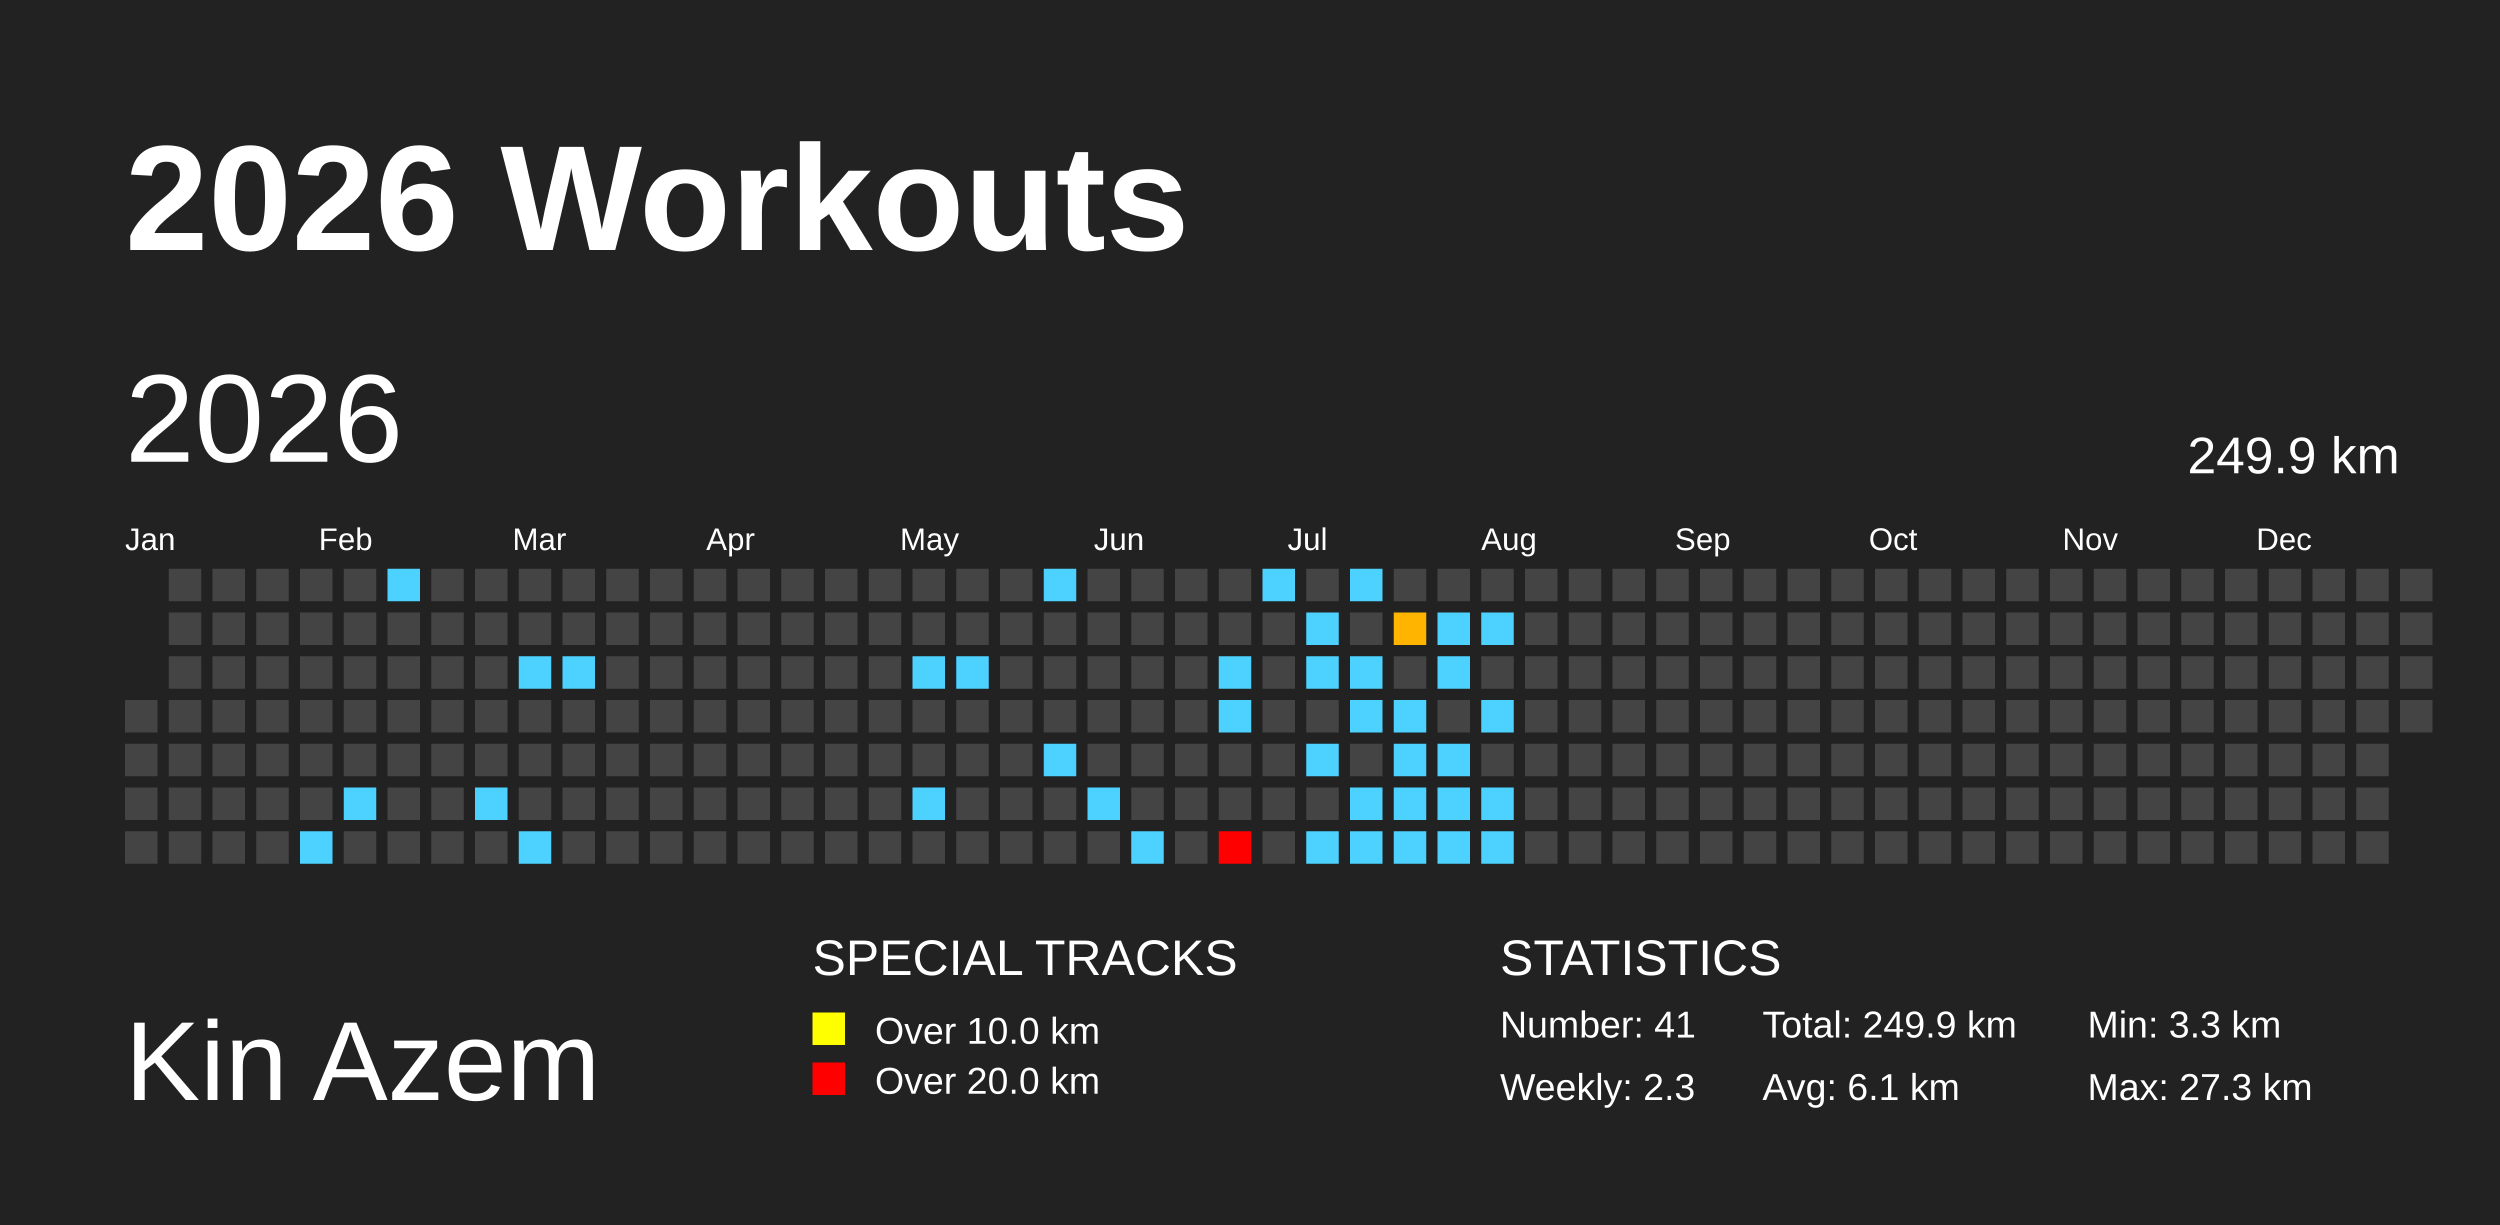
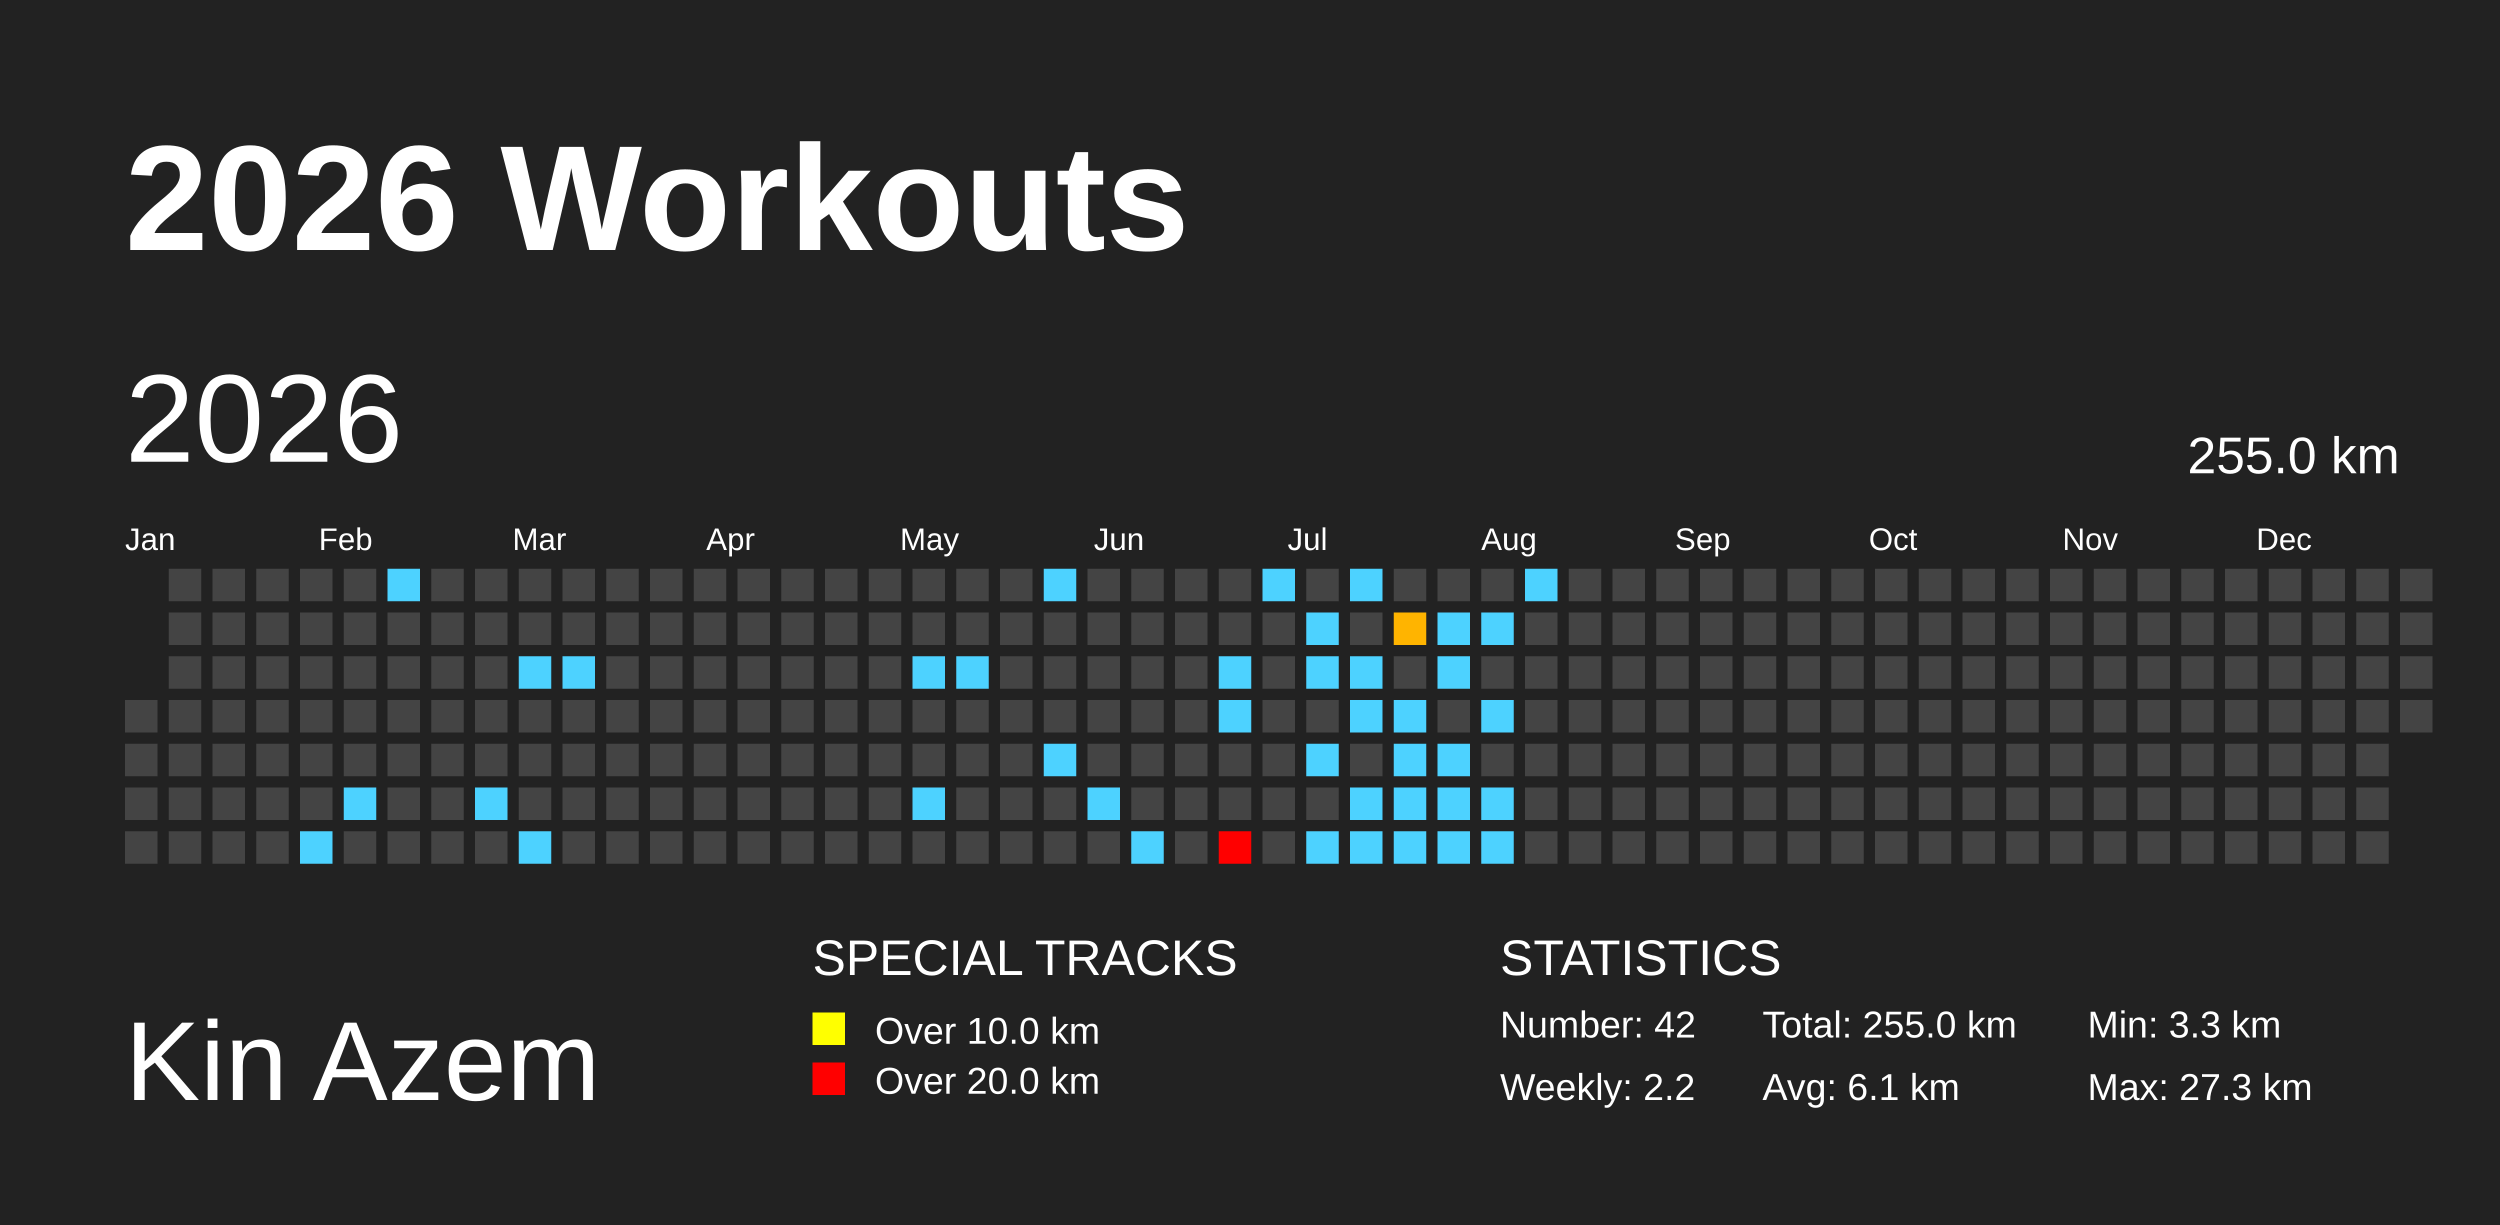
<svg xmlns="http://www.w3.org/2000/svg" baseProfile="full" height="98mm" version="1.1" viewBox="0,0,200,98" width="200mm">
  <defs>
    <pattern height="2" id="indoor-stripe" patternUnits="userSpaceOnUse" width="2">
      <line stroke="white" stroke-opacity="0.45" stroke-width="0.5" x1="0" x2="2" y1="2" y2="0" />
    </pattern>
  </defs>
  <rect fill="#222222" height="98" width="200" x="0" y="0" />
  <text fill="#FFFFFF" style="font-size:12px; font-family:Arial; font-weight:bold;" x="10" y="20">2026 Workouts</text>
  <text fill="#FFFFFF" style="font-size:9px; font-family:Arial" x="10" y="88">Kin Azem</text>
  <text fill="#FFFFFF" style="font-size:4px; font-family:Arial" x="65" y="78">SPECIAL TRACKS</text>
  <rect fill="yellow" height="2.6" width="2.6" x="65" y="81" />
  <text fill="#FFFFFF" style="font-size:3px; font-family:Arial" x="70" y="83.5">Over 10.0 km</text>
  <rect fill="red" height="2.6" width="2.6" x="65" y="85" />
  <text fill="#FFFFFF" style="font-size:3px; font-family:Arial" x="70" y="87.5">Over 20.0 km</text>
  <text fill="#FFFFFF" style="font-size:4px; font-family:Arial" x="120" y="78">STATISTICS</text>
-   <text fill="#FFFFFF" style="font-size:3px; font-family:Arial" x="120" y="83">Number: 41</text>
-   <text fill="#FFFFFF" style="font-size:3px; font-family:Arial" x="120" y="88">Weekly: 2.3</text>
-   <text fill="#FFFFFF" style="font-size:3px; font-family:Arial" x="141" y="83">Total: 249.9 km</text>
+   <text fill="#FFFFFF" style="font-size:3px; font-family:Arial" x="120" y="83">Number: 42</text>
+   <text fill="#FFFFFF" style="font-size:3px; font-family:Arial" x="120" y="88">Weekly: 2.2</text>
+   <text fill="#FFFFFF" style="font-size:3px; font-family:Arial" x="141" y="83">Total: 255.0 km</text>
  <text fill="#FFFFFF" style="font-size:3px; font-family:Arial" x="141" y="88">Avg: 6.1 km</text>
  <text fill="#FFFFFF" style="font-size:3px; font-family:Arial" x="167" y="83">Min: 3.3 km</text>
  <text fill="#FFFFFF" style="font-size:3px; font-family:Arial" x="167" y="88">Max: 27.3 km</text>
  <text dominant-baseline="hanging" fill="#FFFFFF" style="font-size:10.0px; font-family:Arial;" x="10" y="30">2026</text>
-   <text dominant-baseline="hanging" fill="#FFFFFF" style="font-size:4.125px; font-family:Arial;" x="175" y="35">249.9 km</text>
+   <text dominant-baseline="hanging" fill="#FFFFFF" style="font-size:4.125px; font-family:Arial;" x="175" y="35">255.0 km</text>
  <text fill="#FFFFFF" style="font-size:2.5px; font-family:Arial" x="10.0" y="44">Jan</text>
  <text fill="#FFFFFF" style="font-size:2.5px; font-family:Arial" x="25.5" y="44">Feb</text>
  <text fill="#FFFFFF" style="font-size:2.5px; font-family:Arial" x="41.0" y="44">Mar</text>
  <text fill="#FFFFFF" style="font-size:2.5px; font-family:Arial" x="56.5" y="44">Apr</text>
  <text fill="#FFFFFF" style="font-size:2.5px; font-family:Arial" x="72.0" y="44">May</text>
  <text fill="#FFFFFF" style="font-size:2.5px; font-family:Arial" x="87.5" y="44">Jun</text>
  <text fill="#FFFFFF" style="font-size:2.5px; font-family:Arial" x="103.0" y="44">Jul</text>
  <text fill="#FFFFFF" style="font-size:2.5px; font-family:Arial" x="118.5" y="44">Aug</text>
  <text fill="#FFFFFF" style="font-size:2.5px; font-family:Arial" x="134.0" y="44">Sep</text>
  <text fill="#FFFFFF" style="font-size:2.5px; font-family:Arial" x="149.5" y="44">Oct</text>
  <text fill="#FFFFFF" style="font-size:2.5px; font-family:Arial" x="165.0" y="44">Nov</text>
  <text fill="#FFFFFF" style="font-size:2.5px; font-family:Arial" x="180.5" y="44">Dec</text>
  <rect fill="#444444" height="2.6" width="2.6" x="10.0" y="56.0" />
  <rect fill="#444444" height="2.6" width="2.6" x="10.0" y="59.5" />
  <rect fill="#444444" height="2.6" width="2.6" x="10.0" y="63.0" />
  <rect fill="#444444" height="2.6" width="2.6" x="10.0" y="66.5" />
  <rect fill="#444444" height="2.6" width="2.6" x="13.5" y="45.5" />
  <rect fill="#444444" height="2.6" width="2.6" x="13.5" y="49.0" />
  <rect fill="#444444" height="2.6" width="2.6" x="13.5" y="52.5" />
  <rect fill="#444444" height="2.6" width="2.6" x="13.5" y="56.0" />
  <rect fill="#444444" height="2.6" width="2.6" x="13.5" y="59.5" />
  <rect fill="#444444" height="2.6" width="2.6" x="13.5" y="63.0" />
  <rect fill="#444444" height="2.6" width="2.6" x="13.5" y="66.5" />
  <rect fill="#444444" height="2.6" width="2.6" x="17.0" y="45.5" />
  <rect fill="#444444" height="2.6" width="2.6" x="17.0" y="49.0" />
  <rect fill="#444444" height="2.6" width="2.6" x="17.0" y="52.5" />
  <rect fill="#444444" height="2.6" width="2.6" x="17.0" y="56.0" />
  <rect fill="#444444" height="2.6" width="2.6" x="17.0" y="59.5" />
  <rect fill="#444444" height="2.6" width="2.6" x="17.0" y="63.0" />
  <rect fill="#444444" height="2.6" width="2.6" x="17.0" y="66.5" />
  <rect fill="#444444" height="2.6" width="2.6" x="20.5" y="45.5" />
  <rect fill="#444444" height="2.6" width="2.6" x="20.5" y="49.0" />
  <rect fill="#444444" height="2.6" width="2.6" x="20.5" y="52.5" />
  <rect fill="#444444" height="2.6" width="2.6" x="20.5" y="56.0" />
  <rect fill="#444444" height="2.6" width="2.6" x="20.5" y="59.5" />
  <rect fill="#444444" height="2.6" width="2.6" x="20.5" y="63.0" />
  <rect fill="#444444" height="2.6" width="2.6" x="20.5" y="66.5" />
  <rect fill="#444444" height="2.6" width="2.6" x="24.0" y="45.5" />
  <rect fill="#444444" height="2.6" width="2.6" x="24.0" y="49.0" />
  <rect fill="#444444" height="2.6" width="2.6" x="24.0" y="52.5" />
  <rect fill="#444444" height="2.6" width="2.6" x="24.0" y="56.0" />
  <rect fill="#444444" height="2.6" width="2.6" x="24.0" y="59.5" />
  <rect fill="#444444" height="2.6" width="2.6" x="24.0" y="63.0" />
  <rect fill="#4dd2ff" height="2.6" width="2.6" x="24.0" y="66.5" />
  <rect fill="#444444" height="2.6" width="2.6" x="27.5" y="45.5" />
  <rect fill="#444444" height="2.6" width="2.6" x="27.5" y="49.0" />
  <rect fill="#444444" height="2.6" width="2.6" x="27.5" y="52.5" />
  <rect fill="#444444" height="2.6" width="2.6" x="27.5" y="56.0" />
  <rect fill="#444444" height="2.6" width="2.6" x="27.5" y="59.5" />
  <rect fill="#4dd2ff" height="2.6" width="2.6" x="27.5" y="63.0" />
  <rect fill="#444444" height="2.6" width="2.6" x="27.5" y="66.5" />
  <rect fill="#4dd2ff" height="2.6" width="2.6" x="31.0" y="45.5" />
  <rect fill="#444444" height="2.6" width="2.6" x="31.0" y="49.0" />
  <rect fill="#444444" height="2.6" width="2.6" x="31.0" y="52.5" />
  <rect fill="#444444" height="2.6" width="2.6" x="31.0" y="56.0" />
  <rect fill="#444444" height="2.6" width="2.6" x="31.0" y="59.5" />
  <rect fill="#444444" height="2.6" width="2.6" x="31.0" y="63.0" />
  <rect fill="#444444" height="2.6" width="2.6" x="31.0" y="66.5" />
  <rect fill="#444444" height="2.6" width="2.6" x="34.5" y="45.5" />
  <rect fill="#444444" height="2.6" width="2.6" x="34.5" y="49.0" />
  <rect fill="#444444" height="2.6" width="2.6" x="34.5" y="52.5" />
  <rect fill="#444444" height="2.6" width="2.6" x="34.5" y="56.0" />
  <rect fill="#444444" height="2.6" width="2.6" x="34.5" y="59.5" />
  <rect fill="#444444" height="2.6" width="2.6" x="34.5" y="63.0" />
  <rect fill="#444444" height="2.6" width="2.6" x="34.5" y="66.5" />
  <rect fill="#444444" height="2.6" width="2.6" x="38.0" y="45.5" />
  <rect fill="#444444" height="2.6" width="2.6" x="38.0" y="49.0" />
  <rect fill="#444444" height="2.6" width="2.6" x="38.0" y="52.5" />
  <rect fill="#444444" height="2.6" width="2.6" x="38.0" y="56.0" />
  <rect fill="#444444" height="2.6" width="2.6" x="38.0" y="59.5" />
  <rect fill="#4dd2ff" height="2.6" width="2.6" x="38.0" y="63.0" />
  <rect fill="#444444" height="2.6" width="2.6" x="38.0" y="66.5" />
  <rect fill="#444444" height="2.6" width="2.6" x="41.5" y="45.5" />
  <rect fill="#444444" height="2.6" width="2.6" x="41.5" y="49.0" />
  <rect fill="#4dd2ff" height="2.6" width="2.6" x="41.5" y="52.5" />
  <rect fill="#444444" height="2.6" width="2.6" x="41.5" y="56.0" />
  <rect fill="#444444" height="2.6" width="2.6" x="41.5" y="59.5" />
  <rect fill="#444444" height="2.6" width="2.6" x="41.5" y="63.0" />
  <rect fill="#4dd2ff" height="2.6" width="2.6" x="41.5" y="66.5" />
  <rect fill="#444444" height="2.6" width="2.6" x="45.0" y="45.5" />
  <rect fill="#444444" height="2.6" width="2.6" x="45.0" y="49.0" />
  <rect fill="#4dd2ff" height="2.6" width="2.6" x="45.0" y="52.5" />
  <rect fill="#444444" height="2.6" width="2.6" x="45.0" y="56.0" />
  <rect fill="#444444" height="2.6" width="2.6" x="45.0" y="59.5" />
  <rect fill="#444444" height="2.6" width="2.6" x="45.0" y="63.0" />
  <rect fill="#444444" height="2.6" width="2.6" x="45.0" y="66.5" />
  <rect fill="#444444" height="2.6" width="2.6" x="48.5" y="45.5" />
  <rect fill="#444444" height="2.6" width="2.6" x="48.5" y="49.0" />
  <rect fill="#444444" height="2.6" width="2.6" x="48.5" y="52.5" />
  <rect fill="#444444" height="2.6" width="2.6" x="48.5" y="56.0" />
  <rect fill="#444444" height="2.6" width="2.6" x="48.5" y="59.5" />
  <rect fill="#444444" height="2.6" width="2.6" x="48.5" y="63.0" />
  <rect fill="#444444" height="2.6" width="2.6" x="48.5" y="66.5" />
  <rect fill="#444444" height="2.6" width="2.6" x="52.0" y="45.5" />
  <rect fill="#444444" height="2.6" width="2.6" x="52.0" y="49.0" />
  <rect fill="#444444" height="2.6" width="2.6" x="52.0" y="52.5" />
  <rect fill="#444444" height="2.6" width="2.6" x="52.0" y="56.0" />
  <rect fill="#444444" height="2.6" width="2.6" x="52.0" y="59.5" />
  <rect fill="#444444" height="2.6" width="2.6" x="52.0" y="63.0" />
  <rect fill="#444444" height="2.6" width="2.6" x="52.0" y="66.5" />
  <rect fill="#444444" height="2.6" width="2.6" x="55.5" y="45.5" />
  <rect fill="#444444" height="2.6" width="2.6" x="55.5" y="49.0" />
  <rect fill="#444444" height="2.6" width="2.6" x="55.5" y="52.5" />
  <rect fill="#444444" height="2.6" width="2.6" x="55.5" y="56.0" />
  <rect fill="#444444" height="2.6" width="2.6" x="55.5" y="59.5" />
  <rect fill="#444444" height="2.6" width="2.6" x="55.5" y="63.0" />
  <rect fill="#444444" height="2.6" width="2.6" x="55.5" y="66.5" />
  <rect fill="#444444" height="2.6" width="2.6" x="59.0" y="45.5" />
  <rect fill="#444444" height="2.6" width="2.6" x="59.0" y="49.0" />
  <rect fill="#444444" height="2.6" width="2.6" x="59.0" y="52.5" />
  <rect fill="#444444" height="2.6" width="2.6" x="59.0" y="56.0" />
  <rect fill="#444444" height="2.6" width="2.6" x="59.0" y="59.5" />
  <rect fill="#444444" height="2.6" width="2.6" x="59.0" y="63.0" />
  <rect fill="#444444" height="2.6" width="2.6" x="59.0" y="66.5" />
  <rect fill="#444444" height="2.6" width="2.6" x="62.5" y="45.5" />
  <rect fill="#444444" height="2.6" width="2.6" x="62.5" y="49.0" />
  <rect fill="#444444" height="2.6" width="2.6" x="62.5" y="52.5" />
  <rect fill="#444444" height="2.6" width="2.6" x="62.5" y="56.0" />
  <rect fill="#444444" height="2.6" width="2.6" x="62.5" y="59.5" />
  <rect fill="#444444" height="2.6" width="2.6" x="62.5" y="63.0" />
  <rect fill="#444444" height="2.6" width="2.6" x="62.5" y="66.5" />
  <rect fill="#444444" height="2.6" width="2.6" x="66.0" y="45.5" />
  <rect fill="#444444" height="2.6" width="2.6" x="66.0" y="49.0" />
  <rect fill="#444444" height="2.6" width="2.6" x="66.0" y="52.5" />
  <rect fill="#444444" height="2.6" width="2.6" x="66.0" y="56.0" />
  <rect fill="#444444" height="2.6" width="2.6" x="66.0" y="59.5" />
  <rect fill="#444444" height="2.6" width="2.6" x="66.0" y="63.0" />
  <rect fill="#444444" height="2.6" width="2.6" x="66.0" y="66.5" />
  <rect fill="#444444" height="2.6" width="2.6" x="69.5" y="45.5" />
  <rect fill="#444444" height="2.6" width="2.6" x="69.5" y="49.0" />
  <rect fill="#444444" height="2.6" width="2.6" x="69.5" y="52.5" />
  <rect fill="#444444" height="2.6" width="2.6" x="69.5" y="56.0" />
  <rect fill="#444444" height="2.6" width="2.6" x="69.5" y="59.5" />
  <rect fill="#444444" height="2.6" width="2.6" x="69.5" y="63.0" />
  <rect fill="#444444" height="2.6" width="2.6" x="69.5" y="66.5" />
  <rect fill="#444444" height="2.6" width="2.6" x="73.0" y="45.5" />
  <rect fill="#444444" height="2.6" width="2.6" x="73.0" y="49.0" />
  <rect fill="#4dd2ff" height="2.6" width="2.6" x="73.0" y="52.5" />
  <rect fill="#444444" height="2.6" width="2.6" x="73.0" y="56.0" />
  <rect fill="#444444" height="2.6" width="2.6" x="73.0" y="59.5" />
  <rect fill="#4dd2ff" height="2.6" width="2.6" x="73.0" y="63.0" />
  <rect fill="#444444" height="2.6" width="2.6" x="73.0" y="66.5" />
  <rect fill="#444444" height="2.6" width="2.6" x="76.5" y="45.5" />
  <rect fill="#444444" height="2.6" width="2.6" x="76.5" y="49.0" />
  <rect fill="#4dd2ff" height="2.6" width="2.6" x="76.5" y="52.5" />
  <rect fill="#444444" height="2.6" width="2.6" x="76.5" y="56.0" />
  <rect fill="#444444" height="2.6" width="2.6" x="76.5" y="59.5" />
  <rect fill="#444444" height="2.6" width="2.6" x="76.5" y="63.0" />
  <rect fill="#444444" height="2.6" width="2.6" x="76.5" y="66.5" />
  <rect fill="#444444" height="2.6" width="2.6" x="80.0" y="45.5" />
  <rect fill="#444444" height="2.6" width="2.6" x="80.0" y="49.0" />
  <rect fill="#444444" height="2.6" width="2.6" x="80.0" y="52.5" />
  <rect fill="#444444" height="2.6" width="2.6" x="80.0" y="56.0" />
  <rect fill="#444444" height="2.6" width="2.6" x="80.0" y="59.5" />
  <rect fill="#444444" height="2.6" width="2.6" x="80.0" y="63.0" />
  <rect fill="#444444" height="2.6" width="2.6" x="80.0" y="66.5" />
  <rect fill="#4dd2ff" height="2.6" width="2.6" x="83.5" y="45.5" />
  <rect fill="#444444" height="2.6" width="2.6" x="83.5" y="49.0" />
  <rect fill="#444444" height="2.6" width="2.6" x="83.5" y="52.5" />
  <rect fill="#444444" height="2.6" width="2.6" x="83.5" y="56.0" />
  <rect fill="#4dd2ff" height="2.6" width="2.6" x="83.5" y="59.5" />
  <rect fill="#444444" height="2.6" width="2.6" x="83.5" y="63.0" />
  <rect fill="#444444" height="2.6" width="2.6" x="83.5" y="66.5" />
  <rect fill="#444444" height="2.6" width="2.6" x="87.0" y="45.5" />
  <rect fill="#444444" height="2.6" width="2.6" x="87.0" y="49.0" />
  <rect fill="#444444" height="2.6" width="2.6" x="87.0" y="52.5" />
  <rect fill="#444444" height="2.6" width="2.6" x="87.0" y="56.0" />
  <rect fill="#444444" height="2.6" width="2.6" x="87.0" y="59.5" />
  <rect fill="#4dd2ff" height="2.6" width="2.6" x="87.0" y="63.0" />
  <rect fill="#444444" height="2.6" width="2.6" x="87.0" y="66.5" />
  <rect fill="#444444" height="2.6" width="2.6" x="90.5" y="45.5" />
  <rect fill="#444444" height="2.6" width="2.6" x="90.5" y="49.0" />
  <rect fill="#444444" height="2.6" width="2.6" x="90.5" y="52.5" />
  <rect fill="#444444" height="2.6" width="2.6" x="90.5" y="56.0" />
  <rect fill="#444444" height="2.6" width="2.6" x="90.5" y="59.5" />
  <rect fill="#444444" height="2.6" width="2.6" x="90.5" y="63.0" />
  <rect fill="#4dd2ff" height="2.6" width="2.6" x="90.5" y="66.5" />
  <rect fill="#444444" height="2.6" width="2.6" x="94.0" y="45.5" />
  <rect fill="#444444" height="2.6" width="2.6" x="94.0" y="49.0" />
  <rect fill="#444444" height="2.6" width="2.6" x="94.0" y="52.5" />
  <rect fill="#444444" height="2.6" width="2.6" x="94.0" y="56.0" />
  <rect fill="#444444" height="2.6" width="2.6" x="94.0" y="59.5" />
  <rect fill="#444444" height="2.6" width="2.6" x="94.0" y="63.0" />
  <rect fill="#444444" height="2.6" width="2.6" x="94.0" y="66.5" />
  <rect fill="#444444" height="2.6" width="2.6" x="97.5" y="45.5" />
  <rect fill="#444444" height="2.6" width="2.6" x="97.5" y="49.0" />
  <rect fill="#4dd2ff" height="2.6" width="2.6" x="97.5" y="52.5" />
  <rect fill="#4dd2ff" height="2.6" width="2.6" x="97.5" y="56.0" />
  <rect fill="#444444" height="2.6" width="2.6" x="97.5" y="59.5" />
  <rect fill="#444444" height="2.6" width="2.6" x="97.5" y="63.0" />
  <rect fill="red" height="2.6" width="2.6" x="97.5" y="66.5" />
  <rect fill="#4dd2ff" height="2.6" width="2.6" x="101.0" y="45.5" />
  <rect fill="#444444" height="2.6" width="2.6" x="101.0" y="49.0" />
  <rect fill="#444444" height="2.6" width="2.6" x="101.0" y="52.5" />
  <rect fill="#444444" height="2.6" width="2.6" x="101.0" y="56.0" />
  <rect fill="#444444" height="2.6" width="2.6" x="101.0" y="59.5" />
  <rect fill="#444444" height="2.6" width="2.6" x="101.0" y="63.0" />
  <rect fill="#444444" height="2.6" width="2.6" x="101.0" y="66.5" />
  <rect fill="#444444" height="2.6" width="2.6" x="104.5" y="45.5" />
  <rect fill="#4dd2ff" height="2.6" width="2.6" x="104.5" y="49.0" />
  <rect fill="#4dd2ff" height="2.6" width="2.6" x="104.5" y="52.5" />
  <rect fill="#444444" height="2.6" width="2.6" x="104.5" y="56.0" />
  <rect fill="#4dd2ff" height="2.6" width="2.6" x="104.5" y="59.5" />
  <rect fill="#444444" height="2.6" width="2.6" x="104.5" y="63.0" />
  <rect fill="#4dd2ff" height="2.6" width="2.6" x="104.5" y="66.5" />
  <rect fill="#4dd2ff" height="2.6" width="2.6" x="108.0" y="45.5" />
  <rect fill="#444444" height="2.6" width="2.6" x="108.0" y="49.0" />
  <rect fill="#4dd2ff" height="2.6" width="2.6" x="108.0" y="52.5" />
  <rect fill="#4dd2ff" height="2.6" width="2.6" x="108.0" y="56.0" />
  <rect fill="#444444" height="2.6" width="2.6" x="108.0" y="59.5" />
  <rect fill="#4dd2ff" height="2.6" width="2.6" x="108.0" y="63.0" />
  <rect fill="#4dd2ff" height="2.6" width="2.6" x="108.0" y="66.5" />
  <rect fill="#444444" height="2.6" width="2.6" x="111.5" y="45.5" />
  <rect fill="#ffb400" height="2.6" width="2.6" x="111.5" y="49.0" />
  <rect fill="#444444" height="2.6" width="2.6" x="111.5" y="52.5" />
  <rect fill="#4dd2ff" height="2.6" width="2.6" x="111.5" y="56.0" />
  <rect fill="#4dd2ff" height="2.6" width="2.6" x="111.5" y="59.5" />
  <rect fill="#4dd2ff" height="2.6" width="2.6" x="111.5" y="63.0" />
  <rect fill="#4dd2ff" height="2.6" width="2.6" x="111.5" y="66.5" />
  <rect fill="#444444" height="2.6" width="2.6" x="115.0" y="45.5" />
  <rect fill="#4dd2ff" height="2.6" width="2.6" x="115.0" y="49.0" />
  <rect fill="#4dd2ff" height="2.6" width="2.6" x="115.0" y="52.5" />
  <rect fill="#444444" height="2.6" width="2.6" x="115.0" y="56.0" />
  <rect fill="#4dd2ff" height="2.6" width="2.6" x="115.0" y="59.5" />
  <rect fill="#4dd2ff" height="2.6" width="2.6" x="115.0" y="63.0" />
  <rect fill="#4dd2ff" height="2.6" width="2.6" x="115.0" y="66.5" />
  <rect fill="#444444" height="2.6" width="2.6" x="118.5" y="45.5" />
  <rect fill="#4dd2ff" height="2.6" width="2.6" x="118.5" y="49.0" />
  <rect fill="#444444" height="2.6" width="2.6" x="118.5" y="52.5" />
  <rect fill="#4dd2ff" height="2.6" width="2.6" x="118.5" y="56.0" />
  <rect fill="#444444" height="2.6" width="2.6" x="118.5" y="59.5" />
  <rect fill="#4dd2ff" height="2.6" width="2.6" x="118.5" y="63.0" />
  <rect fill="#4dd2ff" height="2.6" width="2.6" x="118.5" y="66.5" />
-   <rect fill="#444444" height="2.6" width="2.6" x="122.0" y="45.5" />
+   <rect fill="#4dd2ff" height="2.6" width="2.6" x="122.0" y="45.5" />
  <rect fill="#444444" height="2.6" width="2.6" x="122.0" y="49.0" />
  <rect fill="#444444" height="2.6" width="2.6" x="122.0" y="52.5" />
  <rect fill="#444444" height="2.6" width="2.6" x="122.0" y="56.0" />
  <rect fill="#444444" height="2.6" width="2.6" x="122.0" y="59.5" />
  <rect fill="#444444" height="2.6" width="2.6" x="122.0" y="63.0" />
  <rect fill="#444444" height="2.6" width="2.6" x="122.0" y="66.5" />
  <rect fill="#444444" height="2.6" width="2.6" x="125.5" y="45.5" />
  <rect fill="#444444" height="2.6" width="2.6" x="125.5" y="49.0" />
  <rect fill="#444444" height="2.6" width="2.6" x="125.5" y="52.5" />
  <rect fill="#444444" height="2.6" width="2.6" x="125.5" y="56.0" />
  <rect fill="#444444" height="2.6" width="2.6" x="125.5" y="59.5" />
  <rect fill="#444444" height="2.6" width="2.6" x="125.5" y="63.0" />
  <rect fill="#444444" height="2.6" width="2.6" x="125.5" y="66.5" />
  <rect fill="#444444" height="2.6" width="2.6" x="129.0" y="45.5" />
  <rect fill="#444444" height="2.6" width="2.6" x="129.0" y="49.0" />
  <rect fill="#444444" height="2.6" width="2.6" x="129.0" y="52.5" />
  <rect fill="#444444" height="2.6" width="2.6" x="129.0" y="56.0" />
  <rect fill="#444444" height="2.6" width="2.6" x="129.0" y="59.5" />
  <rect fill="#444444" height="2.6" width="2.6" x="129.0" y="63.0" />
  <rect fill="#444444" height="2.6" width="2.6" x="129.0" y="66.5" />
  <rect fill="#444444" height="2.6" width="2.6" x="132.5" y="45.5" />
  <rect fill="#444444" height="2.6" width="2.6" x="132.5" y="49.0" />
  <rect fill="#444444" height="2.6" width="2.6" x="132.5" y="52.5" />
  <rect fill="#444444" height="2.6" width="2.6" x="132.5" y="56.0" />
  <rect fill="#444444" height="2.6" width="2.6" x="132.5" y="59.5" />
  <rect fill="#444444" height="2.6" width="2.6" x="132.5" y="63.0" />
  <rect fill="#444444" height="2.6" width="2.6" x="132.5" y="66.5" />
  <rect fill="#444444" height="2.6" width="2.6" x="136.0" y="45.5" />
  <rect fill="#444444" height="2.6" width="2.6" x="136.0" y="49.0" />
  <rect fill="#444444" height="2.6" width="2.6" x="136.0" y="52.5" />
  <rect fill="#444444" height="2.6" width="2.6" x="136.0" y="56.0" />
  <rect fill="#444444" height="2.6" width="2.6" x="136.0" y="59.5" />
  <rect fill="#444444" height="2.6" width="2.6" x="136.0" y="63.0" />
  <rect fill="#444444" height="2.6" width="2.6" x="136.0" y="66.5" />
  <rect fill="#444444" height="2.6" width="2.6" x="139.5" y="45.5" />
  <rect fill="#444444" height="2.6" width="2.6" x="139.5" y="49.0" />
  <rect fill="#444444" height="2.6" width="2.6" x="139.5" y="52.5" />
  <rect fill="#444444" height="2.6" width="2.6" x="139.5" y="56.0" />
  <rect fill="#444444" height="2.6" width="2.6" x="139.5" y="59.5" />
  <rect fill="#444444" height="2.6" width="2.6" x="139.5" y="63.0" />
  <rect fill="#444444" height="2.6" width="2.6" x="139.5" y="66.5" />
  <rect fill="#444444" height="2.6" width="2.6" x="143.0" y="45.5" />
  <rect fill="#444444" height="2.6" width="2.6" x="143.0" y="49.0" />
  <rect fill="#444444" height="2.6" width="2.6" x="143.0" y="52.5" />
  <rect fill="#444444" height="2.6" width="2.6" x="143.0" y="56.0" />
  <rect fill="#444444" height="2.6" width="2.6" x="143.0" y="59.5" />
  <rect fill="#444444" height="2.6" width="2.6" x="143.0" y="63.0" />
  <rect fill="#444444" height="2.6" width="2.6" x="143.0" y="66.5" />
  <rect fill="#444444" height="2.6" width="2.6" x="146.5" y="45.5" />
  <rect fill="#444444" height="2.6" width="2.6" x="146.5" y="49.0" />
  <rect fill="#444444" height="2.6" width="2.6" x="146.5" y="52.5" />
  <rect fill="#444444" height="2.6" width="2.6" x="146.5" y="56.0" />
  <rect fill="#444444" height="2.6" width="2.6" x="146.5" y="59.5" />
  <rect fill="#444444" height="2.6" width="2.6" x="146.5" y="63.0" />
  <rect fill="#444444" height="2.6" width="2.6" x="146.5" y="66.5" />
  <rect fill="#444444" height="2.6" width="2.6" x="150.0" y="45.5" />
  <rect fill="#444444" height="2.6" width="2.6" x="150.0" y="49.0" />
  <rect fill="#444444" height="2.6" width="2.6" x="150.0" y="52.5" />
  <rect fill="#444444" height="2.6" width="2.6" x="150.0" y="56.0" />
  <rect fill="#444444" height="2.6" width="2.6" x="150.0" y="59.5" />
  <rect fill="#444444" height="2.6" width="2.6" x="150.0" y="63.0" />
  <rect fill="#444444" height="2.6" width="2.6" x="150.0" y="66.5" />
  <rect fill="#444444" height="2.6" width="2.6" x="153.5" y="45.5" />
  <rect fill="#444444" height="2.6" width="2.6" x="153.5" y="49.0" />
  <rect fill="#444444" height="2.6" width="2.6" x="153.5" y="52.5" />
  <rect fill="#444444" height="2.6" width="2.6" x="153.5" y="56.0" />
  <rect fill="#444444" height="2.6" width="2.6" x="153.5" y="59.5" />
  <rect fill="#444444" height="2.6" width="2.6" x="153.5" y="63.0" />
  <rect fill="#444444" height="2.6" width="2.6" x="153.5" y="66.5" />
  <rect fill="#444444" height="2.6" width="2.6" x="157.0" y="45.5" />
  <rect fill="#444444" height="2.6" width="2.6" x="157.0" y="49.0" />
  <rect fill="#444444" height="2.6" width="2.6" x="157.0" y="52.5" />
  <rect fill="#444444" height="2.6" width="2.6" x="157.0" y="56.0" />
  <rect fill="#444444" height="2.6" width="2.6" x="157.0" y="59.5" />
  <rect fill="#444444" height="2.6" width="2.6" x="157.0" y="63.0" />
  <rect fill="#444444" height="2.6" width="2.6" x="157.0" y="66.5" />
  <rect fill="#444444" height="2.6" width="2.6" x="160.5" y="45.5" />
  <rect fill="#444444" height="2.6" width="2.6" x="160.5" y="49.0" />
  <rect fill="#444444" height="2.6" width="2.6" x="160.5" y="52.5" />
  <rect fill="#444444" height="2.6" width="2.6" x="160.5" y="56.0" />
  <rect fill="#444444" height="2.6" width="2.6" x="160.5" y="59.5" />
  <rect fill="#444444" height="2.6" width="2.6" x="160.5" y="63.0" />
  <rect fill="#444444" height="2.6" width="2.6" x="160.5" y="66.5" />
  <rect fill="#444444" height="2.6" width="2.6" x="164.0" y="45.5" />
  <rect fill="#444444" height="2.6" width="2.6" x="164.0" y="49.0" />
  <rect fill="#444444" height="2.6" width="2.6" x="164.0" y="52.5" />
  <rect fill="#444444" height="2.6" width="2.6" x="164.0" y="56.0" />
  <rect fill="#444444" height="2.6" width="2.6" x="164.0" y="59.5" />
  <rect fill="#444444" height="2.6" width="2.6" x="164.0" y="63.0" />
  <rect fill="#444444" height="2.6" width="2.6" x="164.0" y="66.5" />
  <rect fill="#444444" height="2.6" width="2.6" x="167.5" y="45.5" />
  <rect fill="#444444" height="2.6" width="2.6" x="167.5" y="49.0" />
  <rect fill="#444444" height="2.6" width="2.6" x="167.5" y="52.5" />
  <rect fill="#444444" height="2.6" width="2.6" x="167.5" y="56.0" />
  <rect fill="#444444" height="2.6" width="2.6" x="167.5" y="59.5" />
  <rect fill="#444444" height="2.6" width="2.6" x="167.5" y="63.0" />
  <rect fill="#444444" height="2.6" width="2.6" x="167.5" y="66.5" />
  <rect fill="#444444" height="2.6" width="2.6" x="171.0" y="45.5" />
  <rect fill="#444444" height="2.6" width="2.6" x="171.0" y="49.0" />
  <rect fill="#444444" height="2.6" width="2.6" x="171.0" y="52.5" />
  <rect fill="#444444" height="2.6" width="2.6" x="171.0" y="56.0" />
  <rect fill="#444444" height="2.6" width="2.6" x="171.0" y="59.5" />
  <rect fill="#444444" height="2.6" width="2.6" x="171.0" y="63.0" />
  <rect fill="#444444" height="2.6" width="2.6" x="171.0" y="66.5" />
  <rect fill="#444444" height="2.6" width="2.6" x="174.5" y="45.5" />
  <rect fill="#444444" height="2.6" width="2.6" x="174.5" y="49.0" />
  <rect fill="#444444" height="2.6" width="2.6" x="174.5" y="52.5" />
  <rect fill="#444444" height="2.6" width="2.6" x="174.5" y="56.0" />
  <rect fill="#444444" height="2.6" width="2.6" x="174.5" y="59.5" />
  <rect fill="#444444" height="2.6" width="2.6" x="174.5" y="63.0" />
  <rect fill="#444444" height="2.6" width="2.6" x="174.5" y="66.5" />
  <rect fill="#444444" height="2.6" width="2.6" x="178.0" y="45.5" />
  <rect fill="#444444" height="2.6" width="2.6" x="178.0" y="49.0" />
  <rect fill="#444444" height="2.6" width="2.6" x="178.0" y="52.5" />
  <rect fill="#444444" height="2.6" width="2.6" x="178.0" y="56.0" />
  <rect fill="#444444" height="2.6" width="2.6" x="178.0" y="59.5" />
  <rect fill="#444444" height="2.6" width="2.6" x="178.0" y="63.0" />
  <rect fill="#444444" height="2.6" width="2.6" x="178.0" y="66.5" />
  <rect fill="#444444" height="2.6" width="2.6" x="181.5" y="45.5" />
  <rect fill="#444444" height="2.6" width="2.6" x="181.5" y="49.0" />
  <rect fill="#444444" height="2.6" width="2.6" x="181.5" y="52.5" />
  <rect fill="#444444" height="2.6" width="2.6" x="181.5" y="56.0" />
  <rect fill="#444444" height="2.6" width="2.6" x="181.5" y="59.5" />
  <rect fill="#444444" height="2.6" width="2.6" x="181.5" y="63.0" />
  <rect fill="#444444" height="2.6" width="2.6" x="181.5" y="66.5" />
  <rect fill="#444444" height="2.6" width="2.6" x="185.0" y="45.5" />
  <rect fill="#444444" height="2.6" width="2.6" x="185.0" y="49.0" />
  <rect fill="#444444" height="2.6" width="2.6" x="185.0" y="52.5" />
  <rect fill="#444444" height="2.6" width="2.6" x="185.0" y="56.0" />
  <rect fill="#444444" height="2.6" width="2.6" x="185.0" y="59.5" />
  <rect fill="#444444" height="2.6" width="2.6" x="185.0" y="63.0" />
  <rect fill="#444444" height="2.6" width="2.6" x="185.0" y="66.5" />
  <rect fill="#444444" height="2.6" width="2.6" x="188.5" y="45.5" />
  <rect fill="#444444" height="2.6" width="2.6" x="188.5" y="49.0" />
  <rect fill="#444444" height="2.6" width="2.6" x="188.5" y="52.5" />
  <rect fill="#444444" height="2.6" width="2.6" x="188.5" y="56.0" />
  <rect fill="#444444" height="2.6" width="2.6" x="188.5" y="59.5" />
  <rect fill="#444444" height="2.6" width="2.6" x="188.5" y="63.0" />
  <rect fill="#444444" height="2.6" width="2.6" x="188.5" y="66.5" />
  <rect fill="#444444" height="2.6" width="2.6" x="192.0" y="45.5" />
  <rect fill="#444444" height="2.6" width="2.6" x="192.0" y="49.0" />
  <rect fill="#444444" height="2.6" width="2.6" x="192.0" y="52.5" />
  <rect fill="#444444" height="2.6" width="2.6" x="192.0" y="56.0" />
</svg>
